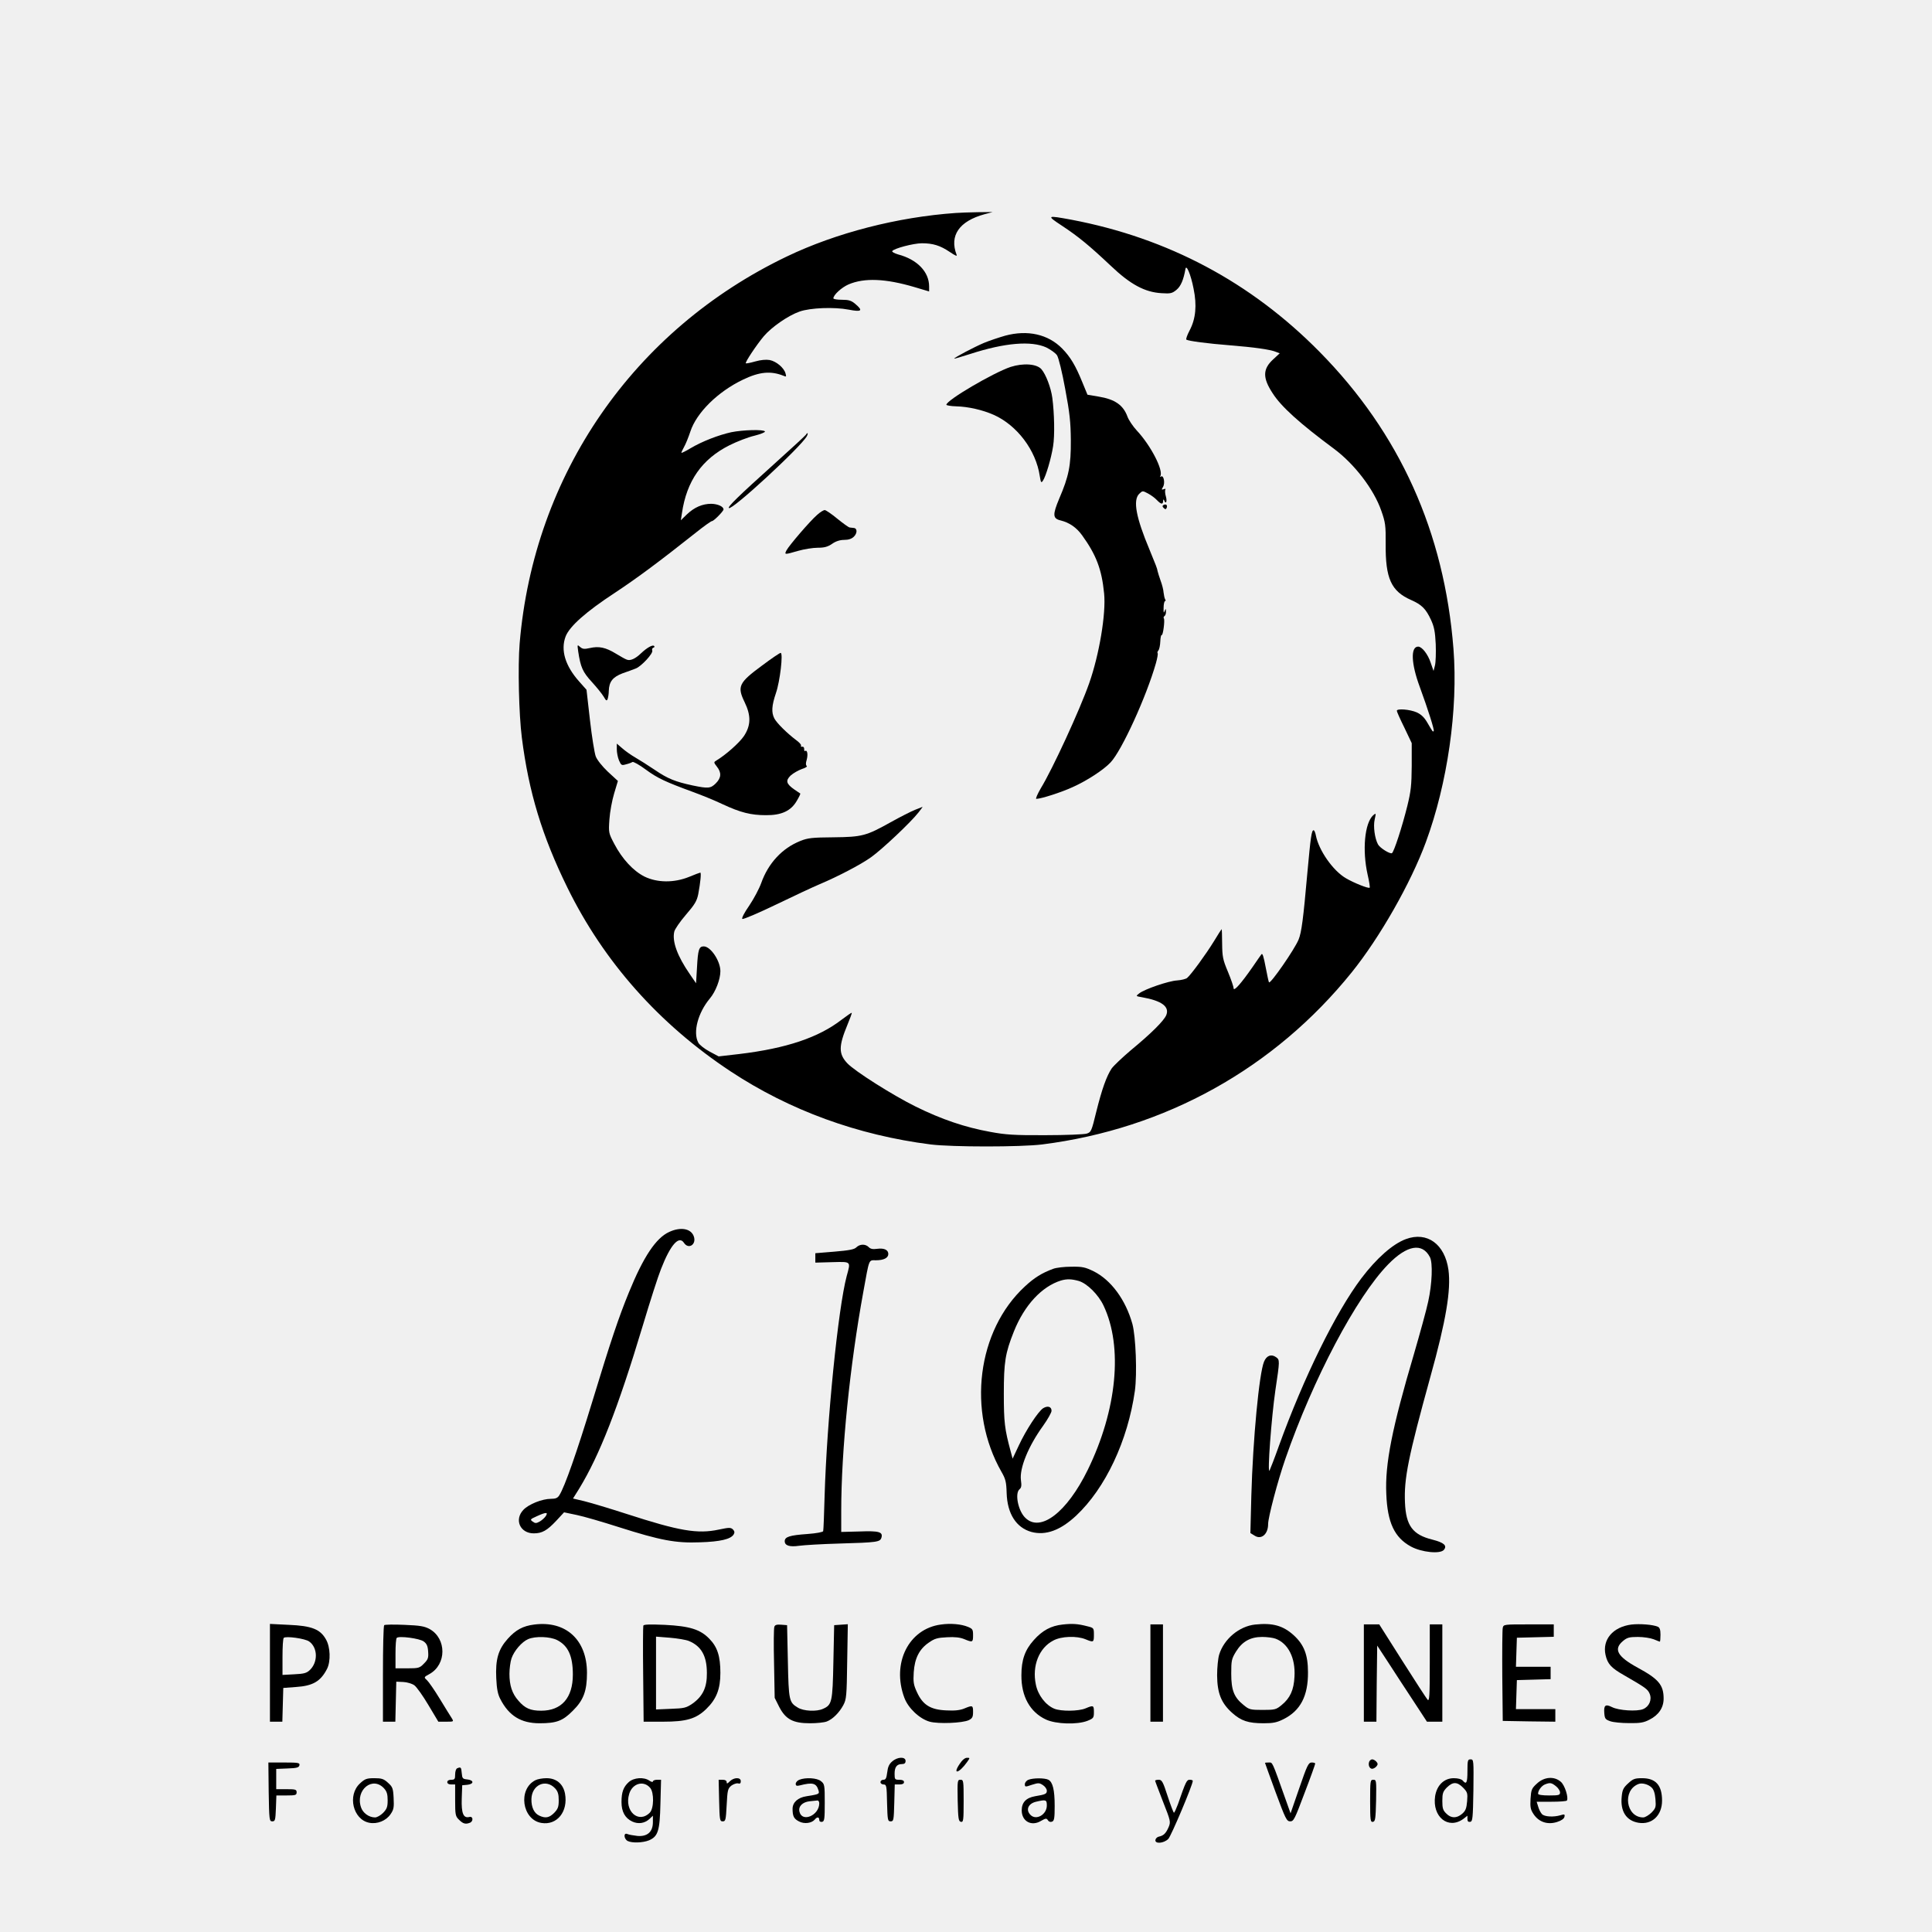
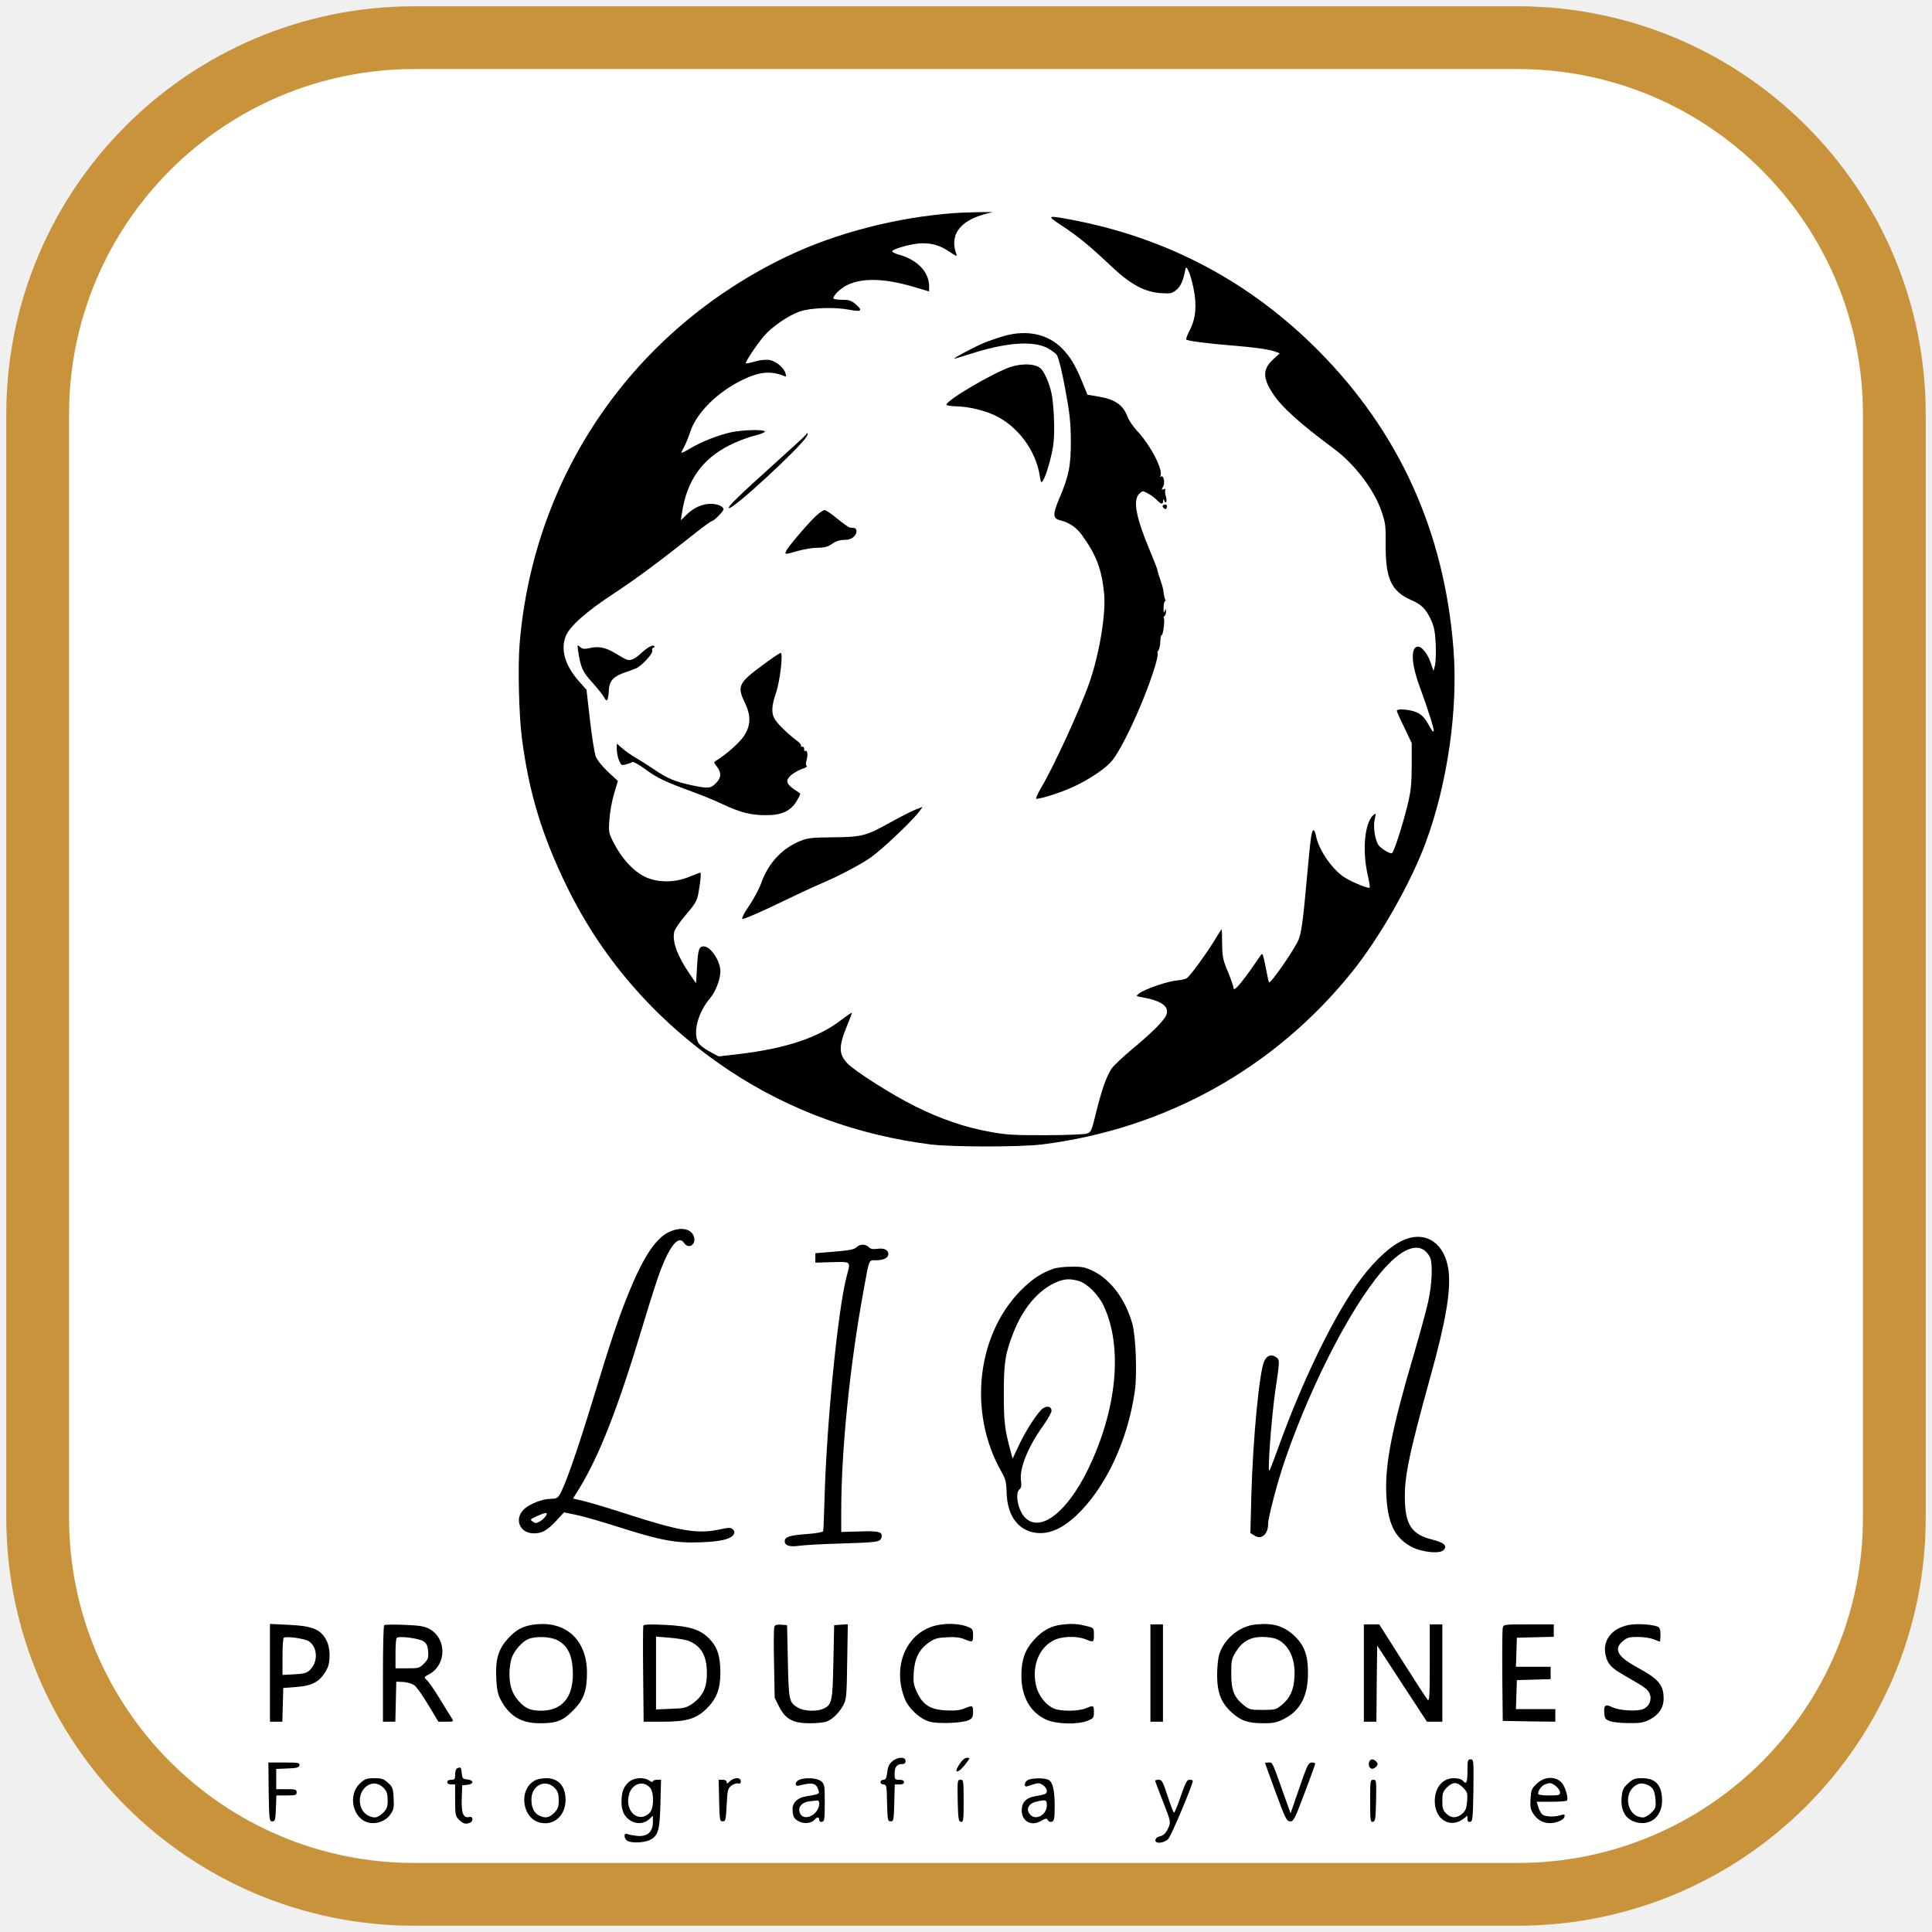
<svg xmlns="http://www.w3.org/2000/svg" version="1.0" width="1231pt" height="1231pt" viewBox="0 0 1231 1231" preserveAspectRatio="xMidYMid meet">
+   <rect x="24" y="24" width="1183" height="1183" rx="240" fill="#ffffff" stroke="#c9933b" stroke-width="40" />
  <g transform="translate(0,1231) scale(0.1,-0.1)" fill="#000000" stroke="none">
    <path d="M6090 10953 c-372 -26 -763 -127 -1076 -277 -977 -468 -1613 -1389 -1703 -2466 -12 -145 -5 -450 14 -600 44 -347 129 -627 290 -955 232 -473 584 -870 1041 -1172 376 -248 809 -406 1274 -465 138 -17 572 -17 710 0 786 99 1480 485 1973 1097 178 221 376 568 472 829 138 374 206 847 176 1231 -58 744 -342 1375 -854 1894 -437 443 -965 724 -1580 841 -158 29 -161 28 -61 -38 106 -70 174 -126 312 -256 125 -119 217 -168 323 -174 58 -4 68 -1 96 22 27 23 44 63 56 131 5 35 34 -32 52 -124 22 -107 14 -192 -25 -266 -16 -30 -25 -57 -21 -59 14 -9 136 -25 276 -36 159 -13 252 -26 292 -41 l27 -10 -41 -38 c-68 -62 -69 -118 -4 -217 55 -86 173 -192 390 -353 131 -97 255 -259 302 -395 26 -74 29 -93 28 -211 -2 -221 35 -302 162 -358 68 -30 94 -56 127 -127 20 -44 26 -74 30 -155 2 -55 0 -116 -5 -135 l-9 -35 -18 52 c-18 55 -56 103 -80 103 -49 0 -45 -108 10 -256 53 -145 95 -277 89 -282 -6 -6 -5 -7 -39 51 -20 35 -39 54 -69 68 -43 19 -127 26 -127 10 0 -5 21 -53 48 -107 l47 -99 0 -145 c-1 -124 -5 -161 -28 -255 -33 -133 -85 -293 -98 -301 -12 -7 -77 33 -89 56 -21 39 -31 116 -21 159 9 41 9 42 -10 26 -54 -50 -70 -222 -35 -378 10 -43 16 -81 13 -83 -7 -7 -100 30 -151 60 -83 48 -174 179 -192 274 -3 17 -10 32 -14 32 -13 0 -19 -41 -40 -272 -26 -293 -37 -379 -56 -425 -26 -63 -178 -282 -188 -272 -3 2 -11 42 -20 88 -15 80 -22 100 -29 90 -2 -2 -27 -38 -55 -79 -73 -105 -121 -160 -122 -137 0 10 -16 57 -36 105 -33 78 -36 97 -37 180 0 50 -2 92 -3 92 -1 0 -24 -35 -49 -77 -51 -83 -145 -212 -171 -234 -8 -7 -37 -14 -64 -16 -54 -3 -209 -56 -242 -83 -22 -17 -22 -17 18 -24 126 -22 177 -60 155 -114 -15 -36 -96 -117 -226 -224 -54 -46 -109 -98 -122 -116 -33 -50 -62 -132 -98 -276 -30 -124 -33 -130 -61 -139 -16 -5 -135 -10 -264 -10 -199 -1 -253 3 -350 21 -161 29 -311 80 -475 161 -146 72 -391 227 -437 277 -55 59 -55 108 1 243 17 41 30 76 28 78 -2 1 -30 -18 -63 -43 -148 -115 -354 -184 -655 -220 l-130 -15 -58 31 c-32 17 -65 43 -72 57 -35 66 -2 190 74 281 37 44 67 122 67 174 0 65 -62 158 -106 158 -30 0 -37 -20 -43 -135 l-6 -100 -41 60 c-78 113 -112 206 -98 268 3 16 37 65 74 108 57 66 70 88 79 132 14 74 20 137 13 137 -3 0 -35 -12 -71 -27 -96 -39 -203 -38 -285 2 -71 36 -141 111 -192 208 -36 69 -37 71 -31 156 3 47 17 122 30 165 l24 80 -63 58 c-35 33 -69 75 -78 98 -8 21 -25 126 -37 232 l-22 193 -47 53 c-89 100 -119 200 -86 287 25 64 129 157 314 278 145 96 282 198 518 385 50 40 95 72 101 72 11 0 73 63 73 74 0 19 -37 35 -78 36 -56 0 -108 -22 -156 -68 l-38 -37 7 45 c30 206 128 345 303 433 48 24 120 52 160 61 39 10 69 22 66 27 -8 14 -141 10 -215 -5 -81 -18 -185 -58 -259 -102 -30 -18 -56 -31 -58 -29 -2 1 6 18 16 36 11 19 29 64 41 100 39 119 174 253 335 330 106 51 178 57 260 24 16 -7 17 -5 11 16 -10 36 -59 77 -101 85 -23 4 -57 1 -92 -9 -31 -9 -58 -14 -60 -12 -6 6 68 117 114 172 51 60 157 133 229 158 68 24 221 30 313 12 83 -16 93 -7 41 37 -25 21 -41 26 -85 26 -30 0 -54 4 -54 9 0 22 53 70 97 89 101 43 236 37 419 -17 l94 -28 0 32 c0 93 -76 172 -198 204 -23 7 -40 16 -37 21 10 17 136 50 189 50 70 0 116 -14 177 -55 37 -25 49 -30 44 -18 -47 122 17 214 178 258 l52 14 -95 -1 c-52 -1 -115 -3 -140 -5z" />
    <path d="M6404 10171 c-38 -11 -99 -31 -135 -46 -61 -26 -189 -93 -189 -100 0 -2 46 12 103 30 219 71 388 85 484 41 28 -14 59 -36 68 -50 10 -15 33 -109 52 -214 29 -154 35 -212 36 -327 1 -162 -13 -230 -74 -372 -43 -103 -42 -127 9 -139 56 -14 101 -45 137 -95 90 -125 125 -217 140 -370 13 -129 -31 -390 -95 -572 -60 -171 -234 -548 -308 -669 -22 -38 -35 -68 -29 -68 30 0 161 42 232 75 92 41 198 111 241 157 72 76 229 421 289 632 9 32 14 61 11 64 -3 3 -1 11 5 18 6 7 11 33 12 57 1 25 5 43 9 41 8 -5 21 92 14 105 -4 5 -2 12 4 16 5 3 10 16 9 28 0 21 -1 21 -9 2 -5 -14 -7 -8 -6 22 0 24 5 43 9 43 5 0 5 5 1 11 -4 7 -8 26 -10 43 -1 18 -10 52 -19 76 -9 25 -17 52 -19 60 -3 19 -10 36 -51 136 -87 207 -107 316 -67 357 22 21 22 21 56 3 19 -10 45 -29 57 -42 27 -28 39 -30 40 -6 0 10 3 12 6 5 11 -29 21 -10 12 22 -6 19 -7 40 -4 45 4 6 -1 7 -10 3 -15 -5 -15 -3 -5 14 15 24 5 77 -12 67 -6 -4 -8 -3 -5 2 22 36 -61 196 -149 290 -25 27 -52 67 -60 89 -27 74 -80 111 -184 128 l-71 12 -33 80 c-43 106 -76 161 -128 214 -89 91 -220 121 -364 82z" />
    <path d="M6439 9972 c-110 -37 -409 -212 -409 -241 0 -4 28 -9 63 -10 77 -2 168 -23 238 -54 149 -66 270 -226 294 -390 7 -42 9 -46 20 -30 19 28 53 143 65 220 11 68 8 208 -5 308 -9 66 -41 149 -69 182 -30 35 -116 41 -197 15z" />
    <path d="M5135 9540 c-3 -5 -95 -90 -203 -187 -229 -206 -296 -272 -288 -280 18 -18 460 390 497 458 10 19 5 27 -6 9z" />
    <path d="M7413 9092 c-8 -5 -7 -11 2 -19 10 -10 14 -9 19 2 6 17 -5 26 -21 17z" />
    <path d="M5205 9028 c-43 -37 -177 -193 -194 -225 -14 -28 -13 -28 74 -3 38 11 95 20 125 20 43 0 64 6 92 25 24 17 51 25 77 25 28 0 48 7 62 21 22 22 22 53 -1 55 -8 1 -20 2 -26 3 -6 0 -42 26 -79 56 -36 30 -73 55 -80 55 -8 0 -31 -14 -50 -32z" />
    <path d="M3684 8160 c15 -101 29 -132 86 -194 31 -34 65 -76 76 -94 16 -28 20 -30 26 -15 3 10 7 33 7 51 2 59 25 88 88 112 32 11 70 25 85 31 36 15 111 96 104 114 -3 8 0 16 7 18 7 2 9 7 5 11 -9 10 -46 -11 -83 -46 -36 -35 -69 -50 -91 -41 -10 3 -41 21 -71 39 -64 39 -107 48 -164 35 -36 -8 -47 -7 -63 7 -18 16 -18 16 -12 -28z" />
    <path d="M4855 8069 c-148 -109 -159 -133 -111 -232 42 -86 41 -149 -4 -217 -30 -44 -116 -120 -176 -156 -17 -10 -17 -12 4 -39 30 -38 28 -71 -7 -106 -33 -33 -49 -34 -146 -14 -112 24 -160 43 -242 99 -43 29 -100 65 -126 80 -26 15 -63 41 -82 58 l-35 30 0 -36 c0 -20 6 -52 14 -71 14 -32 17 -33 45 -25 17 4 35 11 41 15 5 3 44 -18 84 -48 76 -56 127 -79 301 -143 55 -20 141 -55 191 -79 112 -52 178 -69 274 -69 99 -1 159 27 196 90 15 25 25 46 23 48 -2 1 -19 13 -37 25 -53 37 -58 57 -24 90 17 15 49 33 71 41 23 7 37 16 31 20 -6 4 -7 17 0 39 9 33 4 65 -10 56 -4 -3 -7 3 -6 13 0 9 -5 16 -12 14 -8 -1 -11 2 -8 7 3 5 -11 21 -32 36 -57 43 -122 107 -138 137 -20 39 -17 82 10 162 26 75 47 256 30 256 -6 0 -59 -36 -119 -81z" />
    <path d="M5830 7150 c-25 -10 -94 -45 -155 -79 -156 -87 -181 -94 -365 -96 -133 -1 -163 -4 -210 -23 -116 -46 -205 -142 -250 -269 -13 -36 -47 -100 -76 -143 -32 -46 -50 -81 -44 -85 6 -4 104 38 218 93 114 55 236 112 272 127 116 49 263 125 330 173 69 49 252 221 302 285 16 20 28 37 26 36 -1 -1 -23 -9 -48 -19z" />
    <path d="M4265 4461 c-85 -38 -165 -158 -258 -386 -65 -159 -115 -307 -233 -695 -98 -321 -176 -544 -210 -597 -11 -18 -24 -23 -54 -23 -55 0 -141 -34 -175 -70 -60 -63 -21 -150 66 -150 53 0 85 18 144 81 l49 53 81 -17 c44 -9 164 -44 267 -77 267 -85 363 -103 518 -97 130 4 195 20 214 49 8 13 7 21 -4 33 -14 13 -24 13 -90 -1 -136 -29 -252 -9 -588 100 -108 35 -229 71 -269 81 l-72 17 40 64 c129 212 246 510 405 1039 46 154 98 316 116 360 60 154 114 215 146 166 30 -45 82 -9 62 43 -18 48 -83 60 -155 27z m-787 -1810 c-6 -10 -23 -26 -38 -35 -23 -13 -30 -13 -46 -1 -18 13 -16 15 26 34 59 27 74 27 58 2z" />
    <path d="M8958 4415 c-84 -31 -187 -122 -284 -250 -163 -216 -367 -631 -525 -1067 -28 -79 -56 -150 -60 -158 -15 -24 12 337 37 510 29 194 29 195 4 213 -30 21 -60 10 -76 -29 -31 -74 -71 -494 -81 -855 l-6 -237 26 -16 c43 -29 87 8 87 73 0 43 61 275 110 416 177 510 452 1031 655 1239 120 123 217 140 266 46 19 -37 14 -170 -11 -283 -11 -53 -53 -204 -91 -335 -139 -470 -185 -700 -176 -891 7 -182 52 -278 157 -335 68 -37 187 -49 210 -21 22 27 1 46 -73 65 -126 31 -169 89 -175 236 -7 153 21 291 162 802 100 359 132 553 115 681 -23 164 -136 246 -271 196z" />
    <path d="M5457 4363 c-13 -14 -46 -20 -140 -28 l-122 -10 0 -30 0 -30 108 3 c122 3 118 7 92 -88 -55 -206 -127 -926 -141 -1405 -3 -115 -7 -215 -9 -221 -2 -6 -44 -14 -99 -18 -114 -8 -146 -18 -146 -46 0 -28 31 -38 93 -29 29 4 142 11 252 14 246 7 262 10 271 37 11 37 -14 45 -140 40 l-116 -3 0 134 c0 384 55 927 141 1397 39 215 33 200 80 200 50 0 79 15 79 40 0 26 -26 39 -71 33 -27 -4 -43 -1 -54 11 -21 21 -56 20 -78 -1z" />
    <path d="M6709 4225 c-70 -26 -119 -56 -179 -112 -304 -281 -369 -795 -149 -1181 26 -45 31 -64 33 -135 4 -132 61 -221 158 -248 91 -24 184 10 284 103 187 175 330 478 375 796 15 109 6 347 -16 427 -43 153 -135 279 -247 335 -54 26 -71 30 -142 29 -45 0 -97 -6 -117 -14z m165 -77 c53 -16 125 -87 158 -158 124 -262 85 -664 -101 -1045 -133 -272 -303 -402 -399 -305 -45 44 -67 155 -36 181 12 10 14 23 9 58 -10 76 47 216 141 346 30 42 54 85 54 96 0 27 -25 34 -54 16 -32 -22 -108 -137 -155 -238 l-39 -83 -12 45 c-39 144 -44 187 -44 369 0 202 9 258 64 396 67 168 178 287 300 325 38 11 68 10 114 -3z" />
    <path d="M3404 1959 c-72 -9 -118 -34 -169 -91 -60 -67 -79 -131 -73 -252 3 -67 10 -102 26 -132 55 -107 132 -154 250 -154 108 0 148 15 212 80 68 67 90 126 90 241 0 210 -134 334 -336 308z m146 -99 c70 -36 100 -101 100 -220 0 -148 -72 -230 -202 -230 -68 0 -103 15 -145 64 -40 45 -57 97 -57 171 0 33 6 77 13 98 16 48 66 106 106 123 46 20 139 17 185 -6z" />
    <path d="M5995 1959 c-205 -27 -315 -246 -233 -466 24 -66 97 -135 162 -153 55 -15 209 -9 249 10 22 11 27 20 27 52 0 43 -3 44 -56 22 -27 -11 -60 -15 -114 -12 -101 4 -150 35 -187 115 -22 47 -25 65 -21 128 6 89 35 147 96 189 37 26 55 31 116 34 50 3 83 -1 110 -12 53 -22 56 -21 56 25 0 36 -3 41 -32 53 -43 18 -111 24 -173 15z" />
    <path d="M6770 1959 c-73 -8 -128 -37 -183 -99 -56 -62 -79 -126 -79 -224 -1 -135 55 -235 156 -282 64 -30 201 -34 266 -8 37 15 40 19 40 55 0 44 -3 45 -53 24 -45 -19 -157 -20 -200 -2 -55 23 -104 87 -117 154 -25 118 20 233 111 280 51 28 150 31 206 8 51 -21 53 -20 53 29 0 43 -1 44 -42 54 -61 16 -96 18 -158 11z" />
    <path d="M7997 1959 c-102 -11 -199 -93 -229 -192 -7 -23 -13 -82 -13 -132 1 -113 26 -176 95 -238 58 -52 103 -67 202 -67 60 0 84 5 126 26 108 54 157 148 156 299 0 111 -25 175 -90 235 -68 62 -135 81 -247 69z m130 -90 c81 -30 128 -123 121 -242 -4 -85 -28 -137 -82 -181 -35 -29 -43 -31 -121 -31 -78 0 -86 2 -121 31 -61 49 -79 94 -79 200 0 83 2 94 30 140 40 65 92 94 167 94 31 0 69 -5 85 -11z" />
    <path d="M10395 1959 c-118 -15 -187 -96 -165 -194 13 -57 35 -82 118 -129 137 -79 151 -89 163 -118 16 -38 -3 -82 -42 -98 -39 -16 -155 -9 -198 13 -42 21 -53 12 -49 -39 3 -35 7 -40 38 -51 19 -7 73 -12 120 -12 70 -1 94 3 130 22 58 29 90 76 90 134 0 87 -32 125 -165 197 -130 71 -156 118 -94 170 26 22 40 26 95 26 36 0 81 -7 101 -15 19 -8 37 -15 39 -15 2 0 4 20 4 44 0 32 -5 46 -17 51 -31 14 -116 20 -168 14z" />
    <path d="M1720 1651 l0 -311 40 0 39 0 3 108 3 107 80 6 c109 7 158 36 199 116 24 48 21 139 -7 187 -36 65 -91 87 -236 93 l-121 6 0 -312z m250 200 c55 -39 57 -132 4 -182 -21 -20 -38 -24 -100 -27 l-74 -4 0 114 c0 63 3 118 8 122 13 13 136 -4 162 -23z" />
    <path d="M2448 1955 c-5 -5 -8 -145 -8 -312 l0 -303 40 0 39 0 3 128 3 127 45 -2 c24 -1 56 -11 70 -21 14 -10 54 -66 89 -125 l64 -107 49 0 c50 0 50 0 36 23 -8 12 -42 67 -76 123 -34 56 -71 109 -82 119 -20 18 -20 19 17 39 109 61 109 225 1 286 -33 18 -60 23 -161 27 -67 3 -125 2 -129 -2z m252 -104 c19 -14 26 -29 28 -65 3 -40 -1 -50 -27 -76 -27 -28 -34 -30 -105 -30 l-76 0 0 93 c0 52 3 97 8 101 13 14 146 -3 172 -23z" />
    <path d="M4099 1952 c-2 -7 -3 -147 -1 -312 l3 -300 124 0 c148 0 210 18 275 81 65 63 90 127 90 230 0 106 -19 165 -70 217 -58 60 -125 81 -284 89 -96 4 -134 3 -137 -5z m291 -98 c79 -33 114 -96 114 -204 1 -92 -26 -148 -92 -195 -40 -27 -52 -30 -138 -33 l-94 -4 0 232 0 232 88 -7 c48 -4 103 -13 122 -21z" />
    <path d="M4934 1945 c-4 -9 -5 -114 -2 -234 l4 -219 29 -58 c41 -79 88 -104 196 -104 43 0 90 5 106 11 38 14 80 56 106 104 20 37 22 57 25 278 l4 238 -44 -3 -43 -3 -5 -235 c-5 -255 -9 -273 -66 -298 -40 -19 -125 -15 -161 8 -55 33 -58 45 -63 295 l-5 230 -38 3 c-27 2 -39 -1 -43 -13z" />
    <path d="M7330 1650 l0 -310 40 0 40 0 0 310 0 310 -40 0 -40 0 0 -310z" />
    <path d="M8690 1650 l0 -310 40 0 40 0 2 243 3 242 72 -110 c39 -60 110 -170 158 -242 l87 -133 49 0 49 0 0 310 0 310 -40 0 -40 0 0 -247 c0 -209 -2 -245 -14 -233 -7 8 -80 120 -161 248 l-147 232 -49 0 -49 0 0 -310z" />
    <path d="M9575 1938 c-3 -13 -4 -151 -3 -308 l3 -285 168 -3 167 -2 0 40 0 40 -125 0 -126 0 3 93 3 92 108 3 107 3 0 39 0 40 -110 0 -111 0 3 93 3 92 118 3 117 3 0 39 0 40 -160 0 c-157 0 -160 0 -165 -22z" />
    <path d="M5685 1087 c-20 -17 -28 -35 -32 -70 -5 -37 -9 -47 -24 -47 -11 0 -19 -7 -19 -15 0 -8 9 -15 20 -15 18 0 20 -8 22 -117 3 -110 4 -118 23 -118 19 0 20 8 23 118 l3 117 29 0 c20 0 30 5 30 15 0 10 -10 15 -30 15 -28 0 -30 2 -30 38 0 43 14 62 47 62 16 0 23 6 23 20 0 28 -51 27 -85 -3z" />
    <path d="M6114 1070 c-47 -70 -3 -59 48 13 19 27 19 27 -1 27 -13 0 -31 -15 -47 -40z" />
    <path d="M8724 1085 c-8 -21 2 -45 19 -45 8 0 20 7 27 15 10 12 10 18 0 30 -7 8 -19 15 -27 15 -7 0 -16 -7 -19 -15z" />
    <path d="M9350 1025 c0 -75 -7 -88 -30 -60 -8 9 -30 15 -57 15 -62 0 -108 -45 -119 -115 -19 -131 83 -214 179 -145 l27 21 0 -21 c0 -15 5 -20 18 -18 15 3 17 22 20 201 2 192 2 197 -18 197 -18 0 -20 -6 -20 -75z m-28 -105 c28 -29 30 -35 26 -87 -4 -46 -10 -61 -32 -80 -35 -30 -71 -29 -101 2 -21 20 -25 34 -25 80 0 49 4 60 29 86 38 37 65 37 103 -1z" />
    <path d="M1712 893 c3 -180 4 -188 23 -188 18 0 20 8 23 83 l3 82 64 0 c58 0 65 2 65 20 0 18 -7 20 -65 20 l-65 0 0 65 0 64 72 3 c60 2 73 6 76 21 3 15 -7 17 -97 17 l-101 0 2 -187z" />
    <path d="M8060 1078 c0 -2 31 -86 68 -188 63 -170 70 -185 93 -185 22 0 29 15 91 180 38 99 68 183 68 188 0 4 -10 7 -22 7 -21 0 -29 -17 -79 -162 l-56 -162 -32 90 c-88 248 -82 234 -107 234 -13 0 -24 -1 -24 -2z" />
    <path d="M2913 1043 c-7 -2 -13 -20 -13 -39 0 -30 -3 -34 -25 -34 -16 0 -25 -6 -25 -15 0 -9 9 -15 25 -15 l25 0 0 -100 c0 -94 2 -103 25 -125 25 -25 41 -30 69 -19 23 9 21 43 -3 37 -38 -10 -52 22 -49 116 l3 86 33 3 c19 2 32 9 32 17 0 8 -13 15 -32 17 -30 3 -33 6 -36 41 -3 37 -6 40 -29 30z" />
    <path d="M2294 947 c-82 -75 -45 -231 59 -251 51 -10 107 13 135 54 21 30 23 44 20 104 -3 62 -7 71 -36 97 -27 25 -41 29 -87 29 -48 0 -60 -4 -91 -33z m154 -33 c17 -19 22 -37 22 -75 0 -42 -5 -55 -29 -80 -16 -16 -39 -29 -51 -29 -39 0 -78 28 -90 65 -37 111 75 201 148 119z" />
    <path d="M3411 967 c-112 -57 -85 -251 38 -272 100 -17 172 72 151 187 -12 62 -55 98 -118 98 -26 0 -58 -6 -71 -13z m127 -53 c17 -19 22 -37 22 -75 0 -42 -5 -55 -29 -80 -31 -31 -55 -36 -94 -18 -34 15 -52 54 -51 106 2 91 93 132 152 67z" />
    <path d="M4006 955 c-34 -31 -46 -64 -46 -127 0 -61 22 -102 68 -124 39 -18 80 -12 111 17 l21 20 0 -41 c0 -62 -35 -93 -98 -88 -26 3 -55 8 -64 12 -26 12 -24 -30 1 -44 28 -14 96 -12 136 4 58 25 69 60 73 234 l4 152 -26 0 c-14 0 -26 -5 -26 -11 0 -5 -10 -3 -22 5 -35 25 -100 20 -132 -9z m137 -37 c25 -30 24 -131 -3 -158 -72 -72 -164 11 -131 120 20 67 92 88 134 38z" />
    <path d="M4650 960 c-16 -16 -20 -17 -20 -5 0 9 -9 15 -25 15 l-26 0 3 -132 c3 -125 4 -133 23 -133 18 0 20 8 25 103 5 95 7 105 29 124 14 10 33 17 43 15 13 -4 18 0 18 14 0 26 -44 25 -70 -1z" />
    <path d="M5093 970 c-13 -5 -23 -17 -23 -26 0 -12 6 -15 26 -10 82 21 105 15 119 -31 7 -24 5 -25 -76 -38 -55 -8 -89 -39 -89 -80 0 -47 8 -64 42 -81 33 -17 79 -11 99 12 15 19 29 18 29 -2 0 -9 7 -14 18 -12 15 3 17 17 17 122 0 112 -1 119 -24 137 -25 21 -98 25 -138 9z m127 -150 c0 -77 -109 -124 -126 -54 -9 34 19 62 65 67 20 2 42 4 49 5 6 1 12 -7 12 -18z" />
    <path d="M6553 970 c-13 -5 -23 -18 -23 -28 0 -18 2 -19 45 -4 41 13 47 13 70 -2 14 -9 25 -25 25 -36 0 -20 -9 -24 -75 -35 -57 -10 -85 -39 -85 -90 0 -70 62 -104 123 -67 30 17 35 18 44 4 5 -9 16 -13 26 -9 14 5 17 21 17 100 0 102 -12 152 -40 167 -23 12 -97 12 -127 0z m117 -164 c0 -58 -68 -97 -104 -60 -32 32 -15 72 35 84 64 15 69 13 69 -24z" />
    <path d="M9793 946 c-34 -31 -37 -39 -41 -97 -3 -55 0 -69 20 -99 34 -50 89 -68 149 -49 28 9 45 21 47 33 4 16 0 18 -25 10 -44 -13 -102 -10 -118 7 -8 8 -19 29 -24 47 l-10 32 94 0 c52 0 96 3 99 8 11 19 -14 98 -39 119 -42 37 -106 32 -152 -11z m121 -17 c14 -11 26 -29 26 -40 0 -17 -8 -19 -70 -19 -43 0 -70 4 -70 11 0 21 22 50 43 59 33 13 42 12 71 -11z" />
    <path d="M10374 947 c-31 -28 -37 -42 -41 -84 -10 -94 29 -154 107 -167 86 -14 150 47 150 141 0 98 -40 143 -127 143 -46 0 -58 -4 -89 -33z m150 -27 c13 -12 21 -37 24 -74 4 -51 2 -57 -26 -86 -17 -16 -40 -30 -52 -30 -110 0 -135 173 -30 213 23 9 63 -2 84 -23z" />
    <path d="M6102 838 c3 -117 5 -133 21 -136 15 -3 17 8 17 132 0 130 -1 136 -20 136 -20 0 -20 -5 -18 -132z" />
    <path d="M7360 964 c0 -3 23 -63 50 -133 49 -124 50 -129 36 -163 -17 -39 -32 -54 -61 -60 -11 -2 -21 -11 -23 -21 -5 -27 53 -23 82 6 18 18 156 345 156 370 0 4 -9 7 -19 7 -20 0 -25 -10 -76 -157 -11 -29 -22 -53 -25 -53 -3 0 -21 47 -40 105 -30 93 -37 105 -57 105 -13 0 -23 -3 -23 -6z" />
    <path d="M8730 834 c0 -124 2 -135 18 -132 15 3 17 19 20 136 2 127 2 132 -18 132 -19 0 -20 -6 -20 -136z" />
  </g>
</svg>
